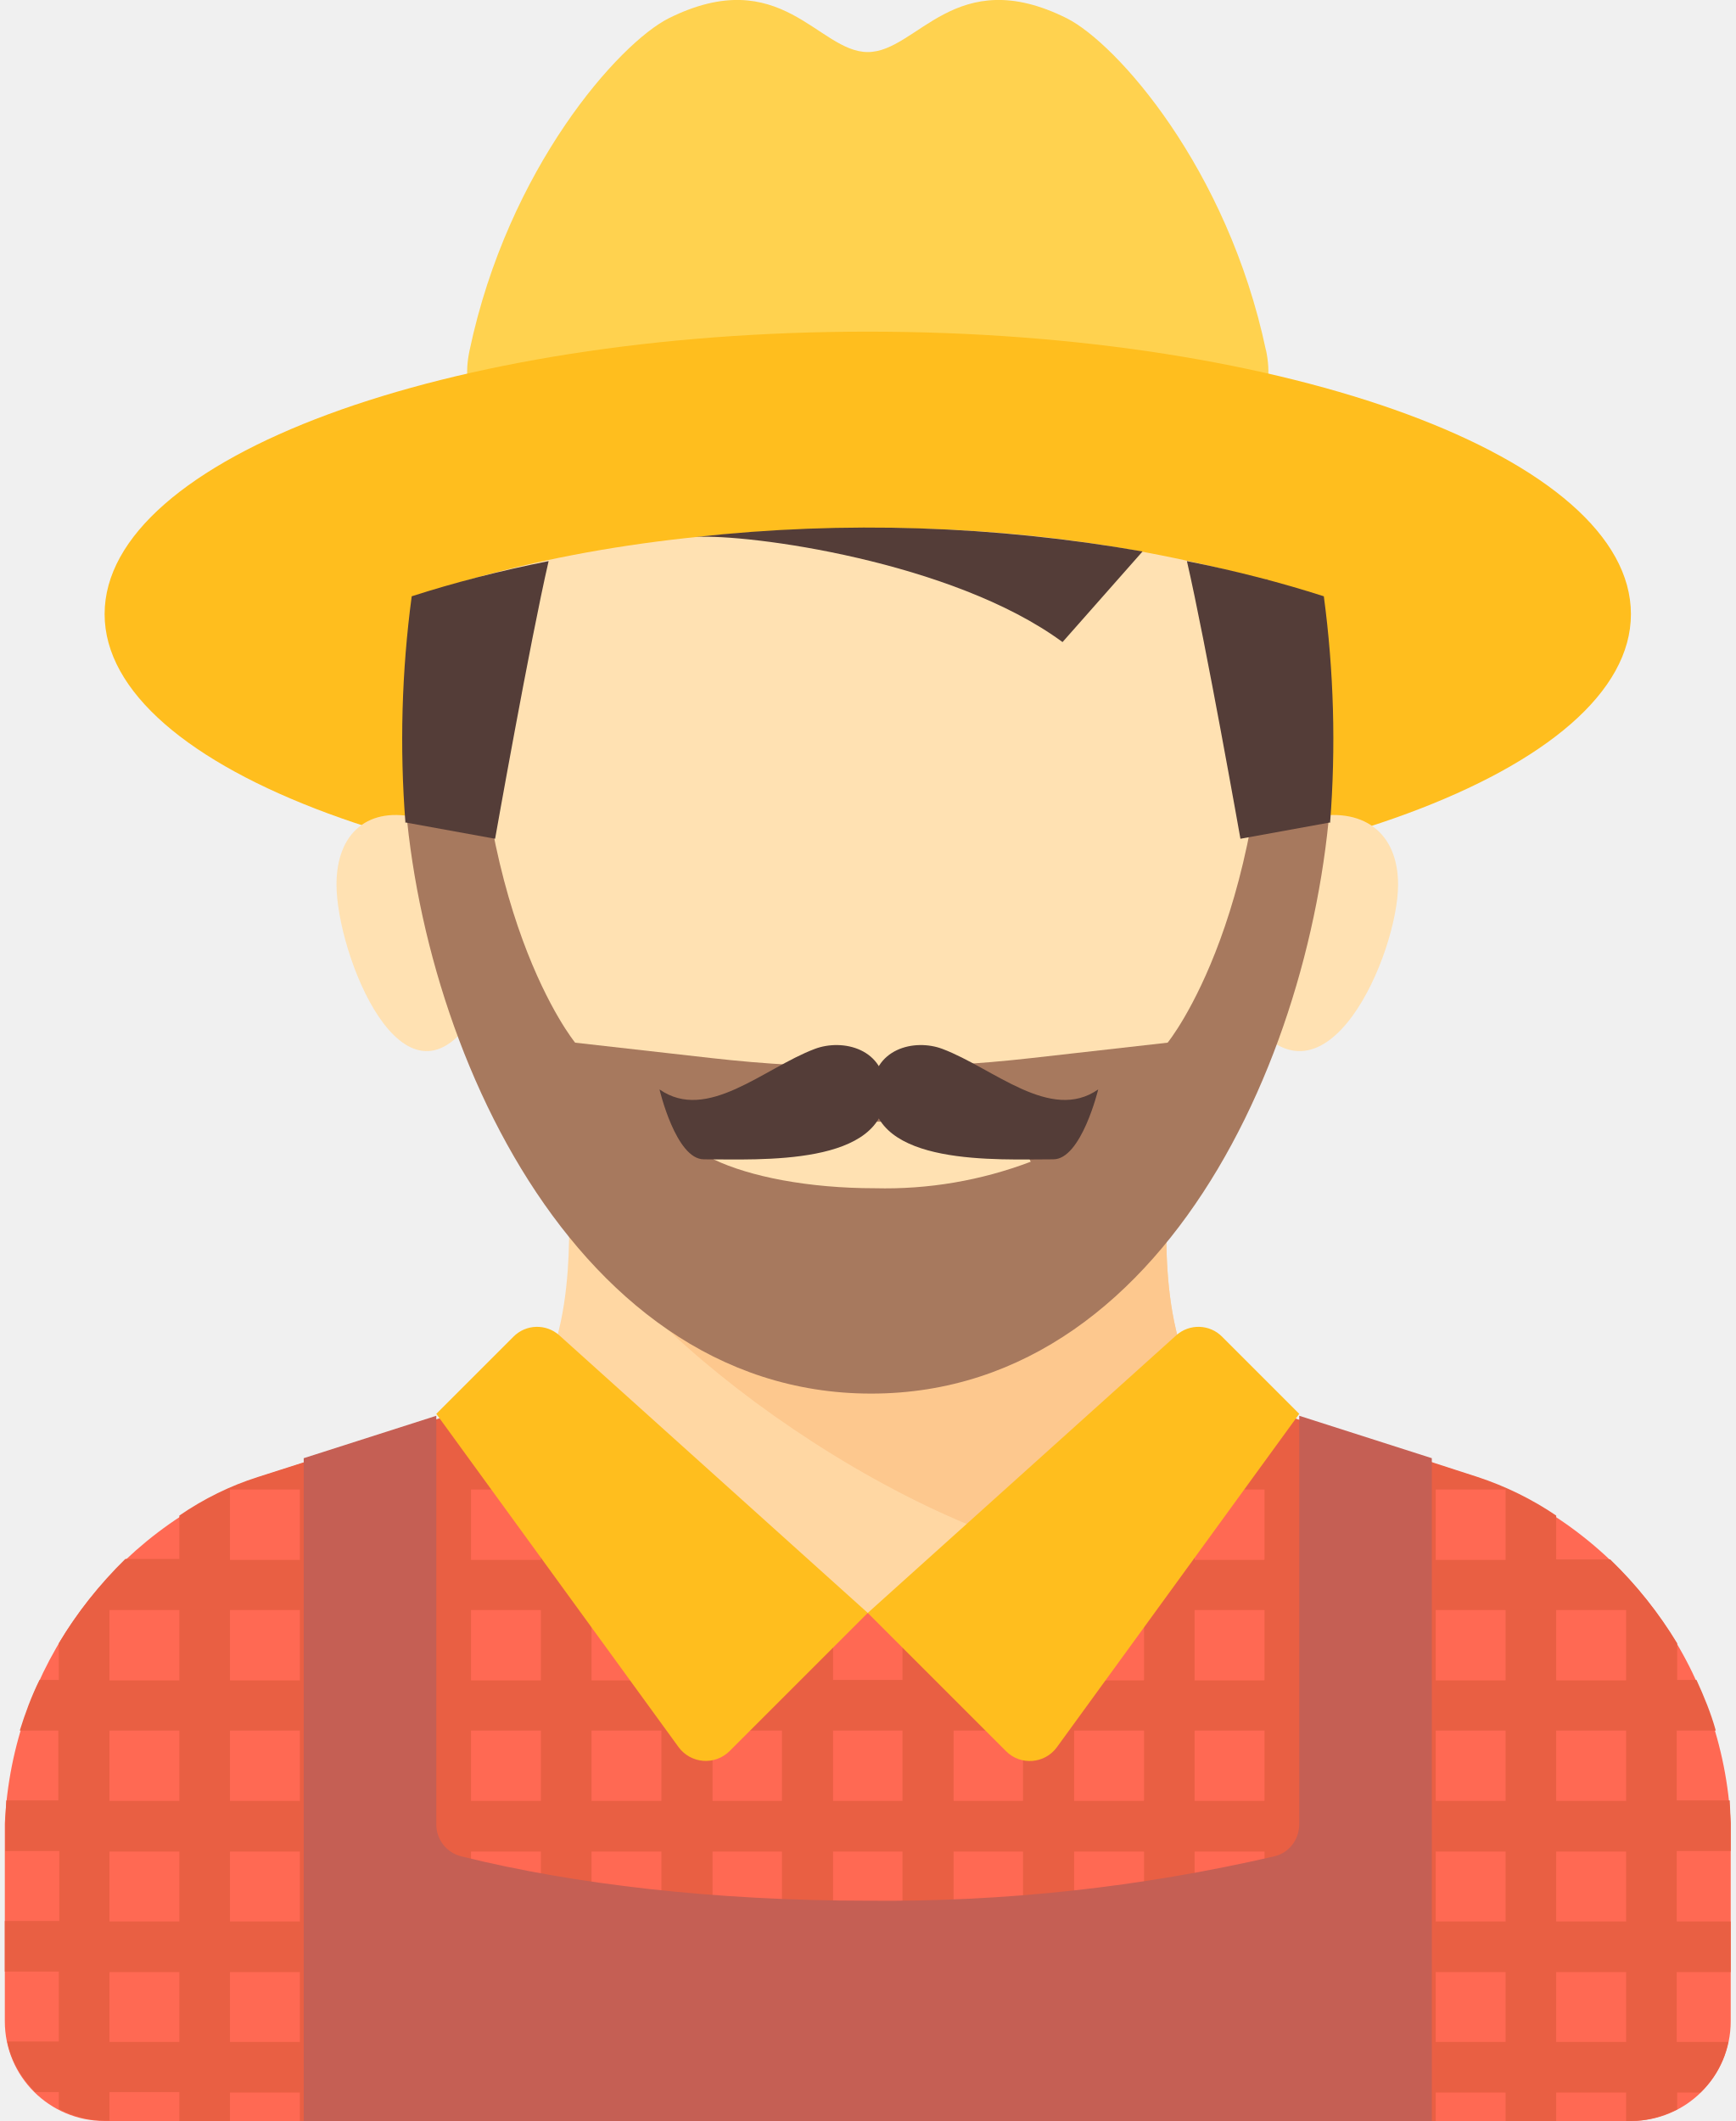
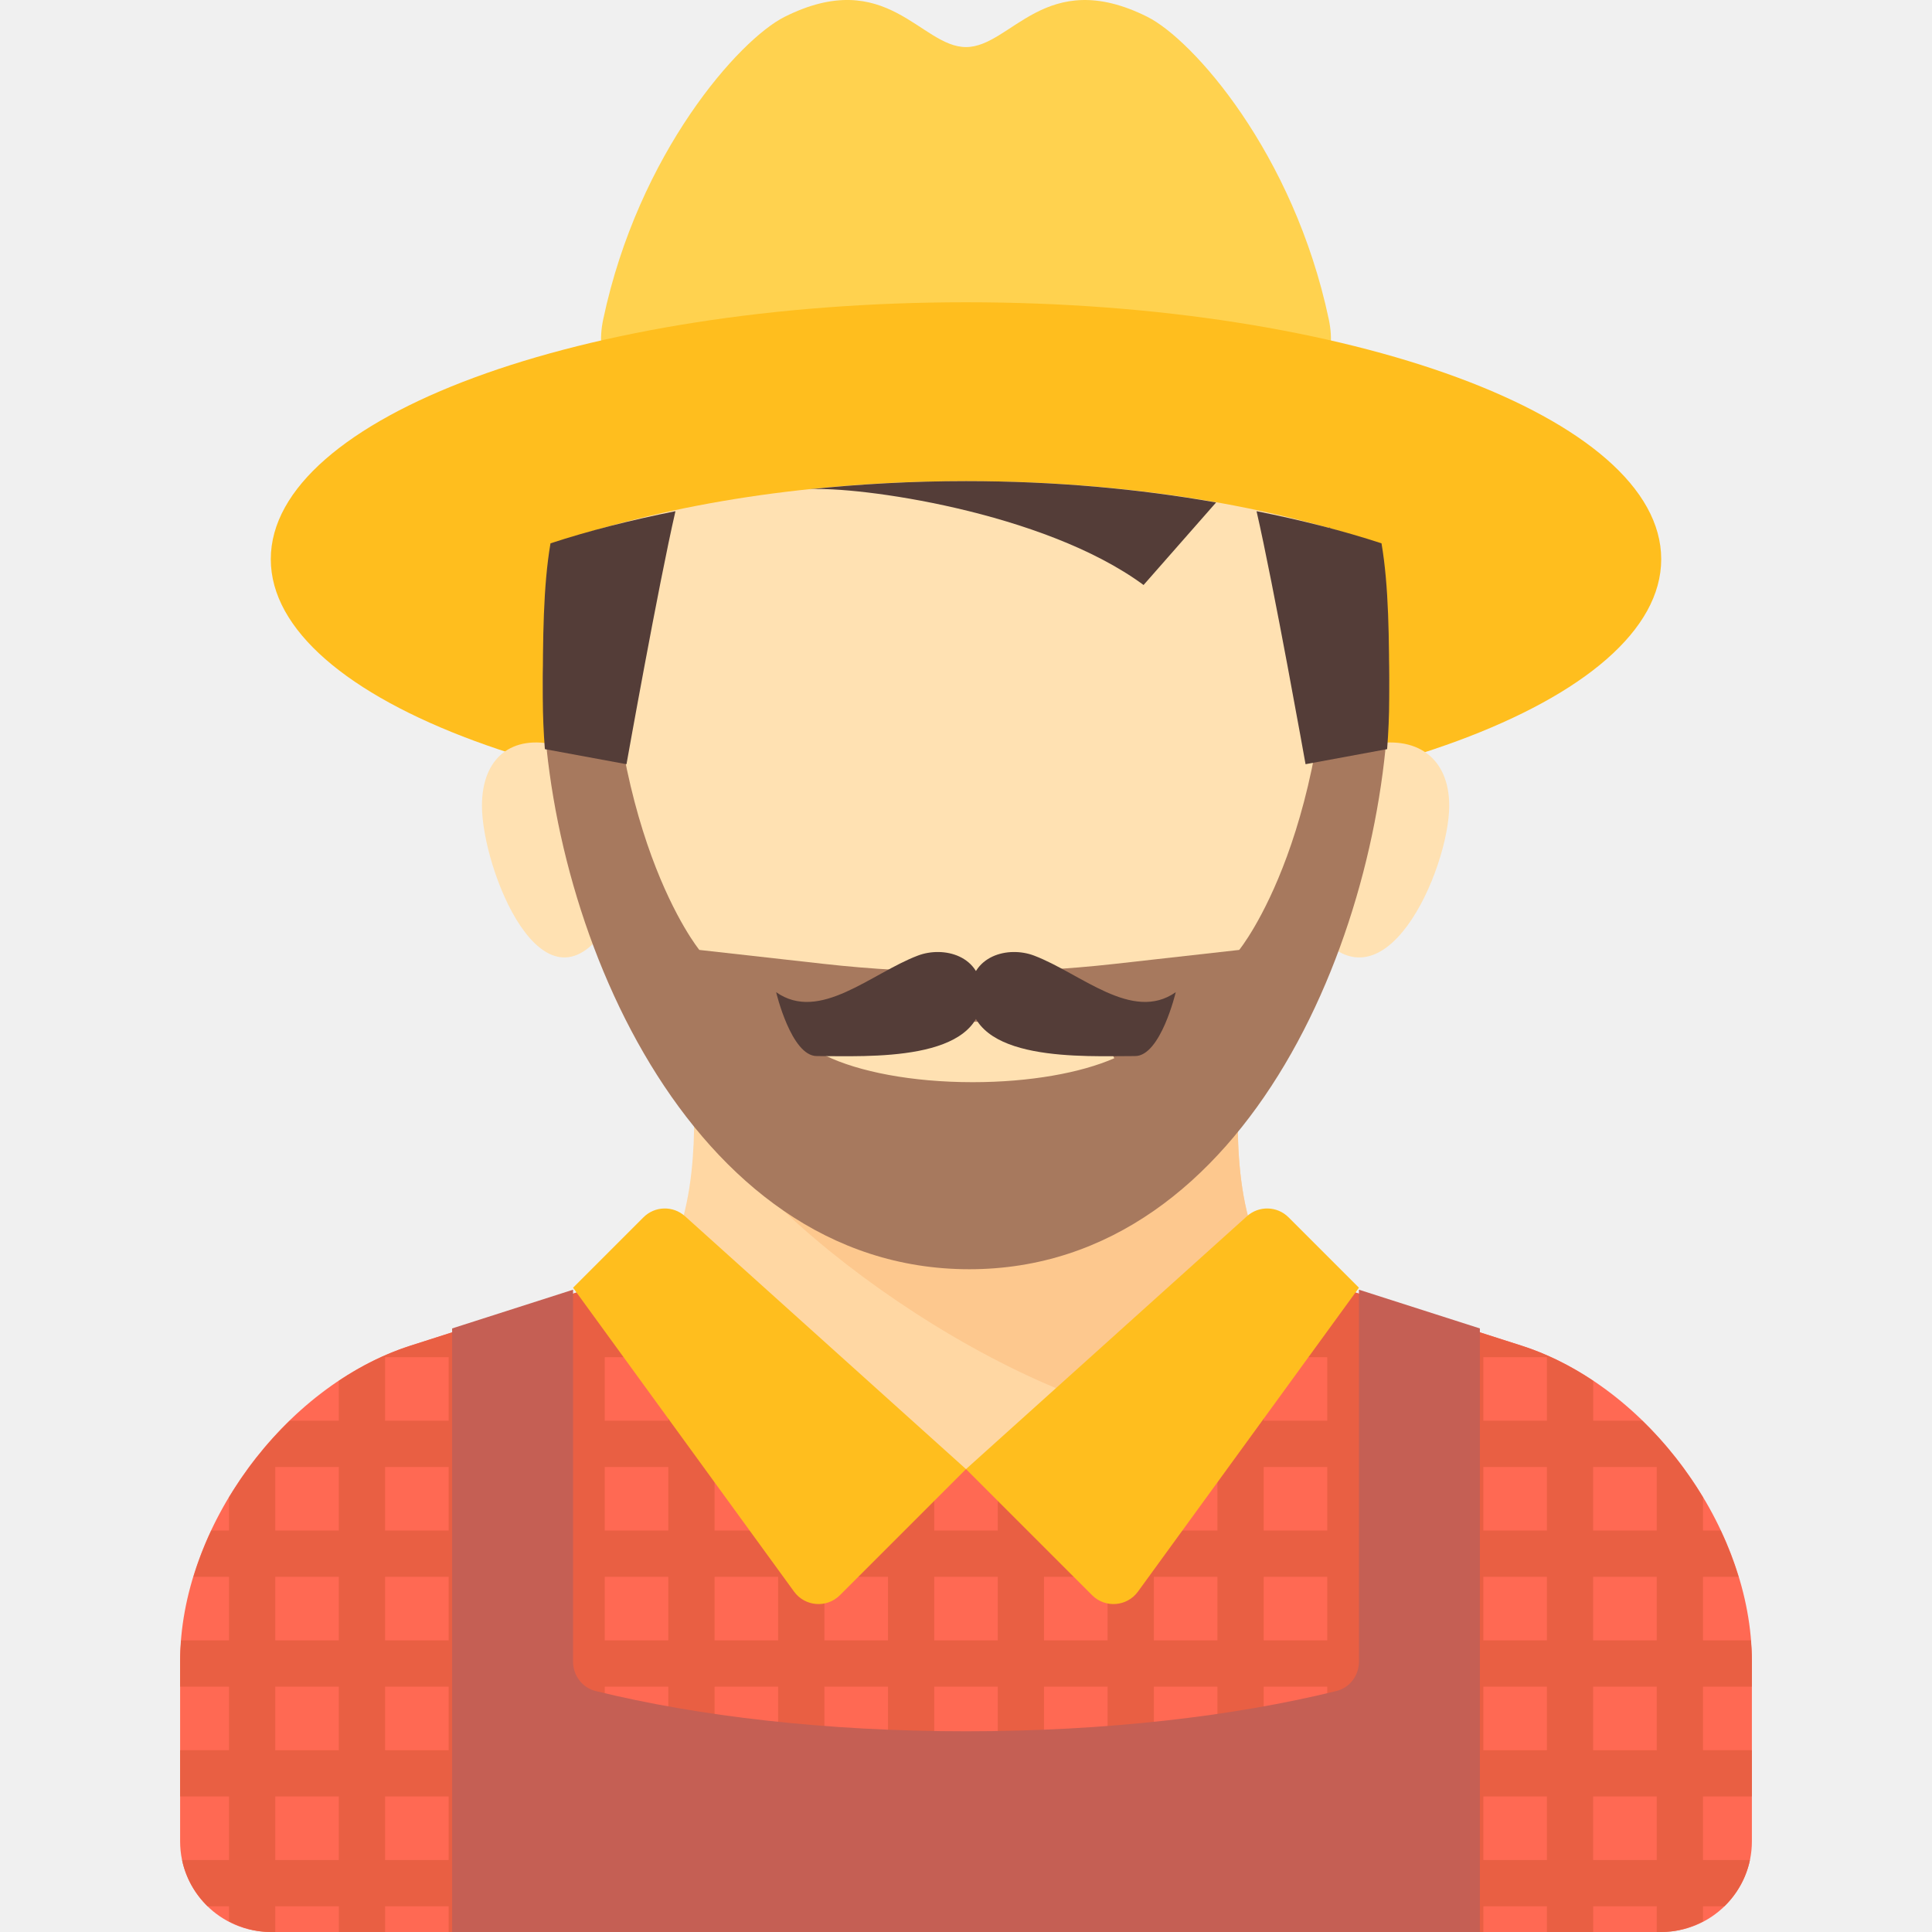
- <svg xmlns="http://www.w3.org/2000/svg" fill="none" viewBox="0 0 36 44">
-   <path d="M26.26 7.27c-.8-3.79-3.1-6.37-4.13-6.89-2.32-1.16-3.1.7-4.13.7-1.03 0-1.8-1.86-4.13-.7-1.03.52-3.33 3.1-4.13 6.89-.8 3.78 8.26.69 8.26.69s9.06 3.1 8.26-.7Z" fill="#FFD24F" />
-   <path d="M18 18.59c8.74 0 15.83-2.62 15.83-5.85 0-3.24-7.09-5.86-15.83-5.86S2.17 9.5 2.17 12.74c0 3.23 7.09 5.85 15.83 5.85Z" fill="#FFBE1E" />
-   <path d="M8.68 16.97c-1.03-.26-1.7.3-1.7 1.38 0 1.43 1.38 4.95 2.84 2.75s-1.14-4.13-1.14-4.13Zm18.46 0c1.13-.26 1.86.3 1.86 1.38 0 1.43-1.51 4.95-3.1 2.75-1.6-2.2 1.24-4.13 1.24-4.13Z" fill="#FFE1B2" />
-   <path d="M10.44 29.49c1.54-1 1.36-3.94 1.36-4.63h12.4c0 .69-.2 3.64 1.34 4.63L18 37.94l-7.56-8.45Z" fill="#FFD7A3" />
-   <path d="m22.82 32.43 2.72-2.94c-1.54-1-1.34-3.94-1.34-4.63H11.8c.9 2.56 6.77 6.94 11.02 7.57Z" fill="#FDC88E" />
-   <path d="M33.83 44c1.14 0 2.07-.92 2.07-2.07v-4.1a8.06 8.06 0 0 0-5.25-7.18l-4.3-1.38c-2.32 1.77-5.63 4.19-8.35 4.19-2.72 0-6.03-2.42-8.35-4.2l-4.3 1.39A8.06 8.06 0 0 0 .1 37.83v4.1c0 1.15.93 2.07 2.07 2.07h31.66Z" fill="#FF6953" />
-   <path d="M35.85 42.36h-1.07v-1.45h1.12v-1.05h-1.12V38.4h1.12v-.58l-.02-.47h-1.1V35.9h.81c-.1-.36-.24-.7-.4-1.05h-.4v-.76a8.66 8.66 0 0 0-1.39-1.74h-1.12v-.91a6.57 6.57 0 0 0-1.63-.8l-2.47-.8h-.9v-.28l-.93-.3-.12.09v.5h-.66c-.58.43-1.2.87-1.84 1.3v1.2h-1.45v-.3a10.5 10.5 0 0 1-3.63 1.35h.07v1.45h-1.44V33.4h.07a10.43 10.43 0 0 1-3.63-1.36v.3h-1.45v-1.19c-.64-.43-1.26-.87-1.84-1.3h-.66v-.5l-.12-.1-.93.3v.3h-.9l-2.47.79c-.57.18-1.12.45-1.63.8v.9H2.6c-.53.52-1 1.11-1.38 1.75v.76h-.4c-.17.34-.3.7-.41 1.05h.8v1.45H.13l-.02.47v.58h1.12v1.45H.1v1.05h1.12v1.45H.15c.08.41.3.77.58 1.05h.49v.35a2 2 0 0 0 .95.24h.1v-.59h1.45v.6h1.05v-.59h1.45V44h1.05v-.59h1.45V44h1.05v-.59h1.45V44h1.05v-.59h1.45V44h1.06v-.59h1.44V44h1.06v-.59h1.44V44h1.06v-.59h1.45V44h1.05v-.59h1.45V44h1.05v-.59h1.45V44h1.05v-.59h1.45V44h1.05v-.59h1.45V44h1.05v-.59h1.45V44h.1c.35 0 .67-.1.96-.24v-.35h.48a2 2 0 0 0 .58-1.05Zm-32.13 0H2.27v-1.45h1.45v1.45Zm0-2.5H2.27v-1.45h1.45v1.45Zm0-2.5H2.27V35.9h1.45v1.45Zm0-2.5H2.27V33.4h1.45v1.45Zm2.5 7.5H4.77v-1.45h1.45v1.45Zm0-2.5H4.77v-1.45h1.45v1.45Zm0-2.5H4.77V35.9h1.45v1.45Zm0-2.5H4.77V33.4h1.45v1.45Zm0-2.5H4.77V30.9h1.45v1.45Zm2.5 10H7.27v-1.45h1.45v1.45Zm0-2.5H7.27v-1.45h1.45v1.45Zm0-2.5H7.27V35.9h1.45v1.45Zm0-2.5H7.27V33.4h1.45v1.45Zm0-2.5H7.27V30.9h1.45v1.45Zm2.5 10H9.77v-1.45h1.45v1.45Zm0-2.5H9.77v-1.45h1.45v1.45Zm0-2.5H9.77V35.9h1.45v1.45Zm0-2.5H9.77V33.4h1.45v1.45Zm0-2.5H9.77V30.9h1.45v1.45Zm2.5 10h-1.45v-1.45h1.45v1.45Zm0-2.5h-1.45v-1.45h1.45v1.45Zm0-2.5h-1.45V35.9h1.45v1.45Zm0-2.5h-1.45V33.4h1.45v1.45Zm2.5 7.5h-1.44v-1.45h1.44v1.45Zm0-2.5h-1.44v-1.45h1.44v1.45Zm0-2.5h-1.44V35.9h1.44v1.45Zm0-2.5h-1.44V33.4h1.44v1.45Zm2.5 7.5h-1.44v-1.45h1.44v1.45Zm0-2.5h-1.44v-1.45h1.44v1.45Zm0-2.5h-1.44V35.9h1.44v1.45Zm2.5 5h-1.44v-1.45h1.44v1.45Zm0-2.5h-1.44v-1.45h1.44v1.45Zm0-2.5h-1.44V35.9h1.44v1.45Zm0-2.5h-1.44V33.4h1.44v1.45Zm2.5 7.5h-1.44v-1.45h1.45v1.45Zm0-2.5h-1.44v-1.45h1.45v1.45Zm0-2.5h-1.44V35.9h1.45v1.45Zm0-2.5h-1.44V33.4h1.45v1.45Zm2.5 7.5h-1.44v-1.45h1.45v1.45Zm0-2.5h-1.44v-1.45h1.45v1.45Zm0-2.5h-1.44V35.9h1.45v1.45Zm0-2.5h-1.44V33.4h1.45v1.45Zm0-2.5h-1.44V30.9h1.45v1.45Zm2.5 10h-1.44v-1.45h1.45v1.45Zm0-2.5h-1.44v-1.45h1.45v1.45Zm0-2.5h-1.44V35.9h1.45v1.45Zm0-2.5h-1.44V33.4h1.45v1.45Zm0-2.5h-1.44V30.9h1.45v1.45Zm2.51 10h-1.45v-1.45h1.45v1.45Zm0-2.5h-1.45v-1.45h1.45v1.45Zm0-2.5h-1.45V35.9h1.45v1.45Zm0-2.5h-1.45V33.4h1.45v1.45Zm0-2.5h-1.45V30.9h1.45v1.45Zm2.5 10h-1.45v-1.45h1.45v1.45Zm0-2.5h-1.45v-1.45h1.45v1.45Zm0-2.5h-1.45V35.9h1.45v1.45Zm0-2.5h-1.45V33.4h1.45v1.45Z" fill="#E95F43" />
-   <path d="m18 33.46-2.87 2.87a.7.7 0 0 1-1.05-.08l-5.03-6.92 1.6-1.6a.69.69 0 0 1 .95-.03l6.4 5.76Zm0 0 2.87 2.87c.3.3.8.26 1.05-.08l5.03-6.92-1.6-1.6a.69.69 0 0 0-.95-.03L18 33.46Z" fill="#FFBE1E" />
-   <path d="M8.8 12.32c-.17.97-.18 2.14-.18 3.53 0 5.52 3.1 12.4 9.38 12.4 6.29 0 9.38-6.88 9.38-12.4 0-1.39-.01-2.56-.17-3.53A29.48 29.48 0 0 0 18 10.96c-3.48 0-6.69.5-9.2 1.36Z" fill="#FFE1B2" />
-   <path d="M27.41 13.43 26.27 12v.69c.17 6.23-2.05 8.94-2.05 8.94l-2.83.32c-2.2.25-4.43.25-6.63 0l-2.83-.32s-2.22-2.7-2.05-8.94v-.7s-.6.73-1.14 1.44c-.15.61-.38 1.28-.38 2.01 0 5.52 3.3 13.47 9.71 13.47 6.42 0 9.57-7.95 9.57-13.47 0-.73-.08-1.4-.23-2Zm-11.38 9.84h4.1c.56 0 1.04.34 1.25.83a8.5 8.5 0 0 1-3.23.55c-1.38 0-2.6-.24-3.35-.6.23-.46.69-.78 1.23-.78Z" fill="#A7795E" />
-   <path d="M18.37 22.66c0-.91-.89-1.12-1.47-.9-1.06.4-2.23 1.53-3.22.84 0 0 .34 1.45.92 1.45 1.16 0 3.77.15 3.77-1.4Z" fill="#543D38" />
-   <path d="M18.09 22.66c0-.91.88-1.12 1.46-.9 1.06.4 2.24 1.53 3.23.84 0 0-.35 1.45-.93 1.45-1.16 0-3.76.15-3.76-1.4Z" fill="#543D38" />
-   <path d="m29.7 30.25-2.75-.88v8.47c0 .32-.21.6-.52.67a35.8 35.8 0 0 1-8.43.92c-3.18 0-6.1-.34-8.43-.92a.68.68 0 0 1-.52-.67v-8.47l-2.75.88V44h23.4V30.25Z" fill="#C55F54" />
-   <path d="m8.4 17.06 1.87.34s.72-4.07 1.11-5.76c-1.01.2-1.97.45-2.84.73a22.35 22.35 0 0 0-.13 4.7Zm19.2 0-1.87.34s-.72-4.07-1.11-5.76c1.01.2 1.97.45 2.84.73a22.35 22.35 0 0 1 .13 4.7Zm-5.56-3.74 1.66-1.88a32.86 32.86 0 0 0-9.27-.3c1.08-.07 5.33.5 7.61 2.18Z" fill="#543D38" />
+ <svg xmlns="http://www.w3.org/2000/svg" width="44" height="44" viewBox="0 0 44 44" fill="none">
+   <g clip-path="url(#clip0_110_299)">
+     <path d="M30.261 7.267C29.458 3.481 27.163 0.899 26.13 0.383C23.807 -0.778 23.033 1.072 22 1.072C20.967 1.072 20.193 -0.779 17.87 0.383C16.837 0.899 14.542 3.481 13.739 7.267C12.936 11.053 22 7.956 22 7.956C22 7.956 31.064 11.053 30.261 7.267Z" fill="#FFD24F" />
+     <path d="M22 18.587C30.744 18.587 37.833 15.967 37.833 12.735C37.833 9.504 30.744 6.884 22 6.884C13.256 6.884 6.167 9.504 6.167 12.735C6.167 15.967 13.256 18.587 22 18.587Z" fill="#FFBE1E" />
+     <path d="M12.684 16.972C11.652 16.714 10.976 17.265 10.976 18.349C10.976 19.783 12.364 23.297 13.823 21.102C15.282 18.908 12.684 16.972 12.684 16.972Z" fill="#FFE1B2" />
+     <path d="M31.141 16.972C32.267 16.714 33.005 17.265 33.005 18.349C33.005 19.783 31.49 23.297 29.898 21.102C28.305 18.908 31.141 16.972 31.141 16.972Z" fill="#FFE1B2" />
+     <path d="M14.437 29.489C15.977 28.498 15.804 25.548 15.804 24.86H28.196C28.196 25.548 28.005 28.498 29.544 29.489L22 37.939L14.437 29.489Z" fill="#FFD7A3" />
+     <path d="M26.819 32.432L29.544 29.489C28.005 28.498 28.196 25.548 28.196 24.86H15.804C16.693 27.416 22.574 31.801 26.819 32.432Z" fill="#FDC88E" />
+     <path d="M37.833 44C38.974 44 39.898 43.075 39.898 41.935V37.833C39.898 34.804 37.538 31.57 34.653 30.647L30.346 29.269C28.029 31.041 24.718 33.458 22 33.458C19.282 33.458 15.971 31.041 13.654 29.269L9.347 30.647C6.462 31.57 4.102 34.804 4.102 37.833V41.935C4.102 43.075 5.026 44 6.167 44H37.833Z" fill="#FF6953" />
+     <path d="M39.853 42.361H38.785V40.913H39.898V39.859H38.785V38.412H39.898V37.833C39.898 37.675 39.888 37.517 39.876 37.358H38.785V35.911H39.594C39.485 35.553 39.35 35.201 39.188 34.857H38.785V34.102C38.401 33.464 37.933 32.872 37.401 32.356H36.284V31.447C35.77 31.104 35.222 30.829 34.653 30.647L32.176 29.855H31.281V29.568L30.346 29.269C30.308 29.299 30.267 29.33 30.227 29.36V29.855H29.572C28.994 30.286 28.372 30.733 27.726 31.161V32.356H26.279V32.052C25.065 32.736 23.818 33.259 22.652 33.41H22.724V34.857H21.276V33.41H21.348C20.182 33.259 18.935 32.736 17.721 32.052V32.356H16.274V31.161C15.628 30.733 15.006 30.286 14.428 29.855H13.773V29.36C13.733 29.33 13.692 29.299 13.653 29.269L12.719 29.568V29.855H11.824L9.347 30.647C8.778 30.829 8.23 31.104 7.716 31.447V32.356H6.599C6.067 32.872 5.599 33.463 5.215 34.102V34.857H4.812C4.65 35.201 4.515 35.553 4.406 35.911H5.215V37.358H4.124C4.112 37.517 4.102 37.675 4.102 37.833V38.412H5.215V39.859H4.102V40.913H5.215V42.361H4.147C4.233 42.77 4.441 43.134 4.73 43.415H5.215V43.758C5.501 43.907 5.822 44 6.167 44H6.269V43.415H7.717V44H8.771V43.415H10.218V44H11.272V43.415H12.719V44H13.773V43.415H15.22V44H16.274V43.415H17.721V44H18.775V43.415H20.223V44H21.277V43.415H22.724V44H23.778V43.415H25.225V44H26.279V43.415H27.726V44H28.78V43.415H30.228V44H31.282V43.415H32.729V44H33.783V43.415H35.23V44H36.284V43.415H37.731V44H37.834C38.179 44 38.499 43.907 38.785 43.758V43.415H39.27C39.559 43.134 39.767 42.77 39.853 42.361ZM7.716 42.361H6.269V40.913H7.716V42.361ZM7.716 39.86H6.269V38.412H7.716V39.86ZM7.716 37.358H6.269V35.911H7.716V37.358ZM7.716 34.857H6.269V33.41H7.716V34.857ZM10.218 42.361H8.77V40.913H10.218V42.361ZM10.218 39.86H8.77V38.412H10.218V39.86ZM10.218 37.358H8.77V35.911H10.218V37.358ZM10.218 34.857H8.77V33.41H10.218V34.857ZM10.218 32.356H8.77V30.909H10.218V32.356ZM12.719 42.361H11.272V40.913H12.719V42.361ZM12.719 39.86H11.272V38.412H12.719V39.86ZM12.719 37.358H11.272V35.911H12.719V37.358ZM12.719 34.857H11.272V33.41H12.719V34.857ZM12.719 32.356H11.272V30.909H12.719V32.356ZM15.22 42.361H13.773V40.913H15.22V42.361ZM15.22 39.86H13.773V38.412H15.22V39.86ZM15.22 37.358H13.773V35.911H15.22V37.358ZM15.22 34.857H13.773V33.41H15.22V34.857ZM15.22 32.356H13.773V30.909H15.22V32.356ZM17.721 42.361H16.274V40.913H17.721V42.361ZM17.721 39.86H16.274V38.412H17.721V39.86ZM17.721 37.358H16.274V35.911H17.721V37.358ZM17.721 34.857H16.274V33.41H17.721V34.857ZM20.223 42.361H18.775V40.913H20.223V42.361ZM20.223 39.86H18.775V38.412H20.223V39.86ZM20.223 37.358H18.775V35.911H20.223V37.358ZM20.223 34.857H18.775V33.41H20.223V34.857ZM22.724 42.361H21.276V40.913H22.724V42.361ZM22.724 39.86H21.276V38.412H22.724V39.86ZM22.724 37.358H21.276V35.911H22.724V37.358ZM25.225 42.361H23.777V40.913H25.225V42.361ZM25.225 39.86H23.777V38.412H25.225V39.86ZM25.225 37.358H23.777V35.911H25.225V37.358ZM25.225 34.857H23.777V33.41H25.225V34.857ZM27.726 42.361H26.279V40.913H27.726V42.361ZM27.726 39.86H26.279V38.412H27.726V39.86ZM27.726 37.358H26.279V35.911H27.726V37.358ZM27.726 34.857H26.279V33.41H27.726V34.857ZM30.227 42.361H28.78V40.913H30.227V42.361ZM30.227 39.86H28.78V38.412H30.227V39.86ZM30.227 37.358H28.78V35.911H30.227V37.358ZM30.227 34.857H28.78V33.41H30.227V34.857ZM30.227 32.356H28.78V30.909H30.227V32.356ZM32.728 42.361H31.281V40.913H32.728V42.361ZM32.728 39.86H31.281V38.412H32.728V39.86ZM32.728 37.358H31.281V35.911H32.728V37.358ZM32.728 34.857H31.281V33.41H32.728V34.857ZM32.728 32.356H31.281V30.909H32.728V32.356ZM35.23 42.361H33.782V40.913H35.23V42.361ZM35.23 39.86H33.782V38.412H35.23V39.86ZM35.23 37.358H33.782V35.911H35.23V37.358ZM35.23 34.857H33.782V33.41H35.23V34.857ZM35.23 32.356H33.782V30.909H35.23V32.356ZM37.731 42.361H36.283V40.913H37.731V42.361ZM37.731 39.86H36.283V38.412H37.731V39.86ZM37.731 37.358H36.283V35.911H37.731V37.358ZM37.731 34.857H36.283V33.41H37.731V34.857Z" fill="#E95F43" />
+     <path d="M22 33.458L19.128 36.33C18.829 36.629 18.333 36.59 18.084 36.248L13.051 29.327L14.654 27.724C14.913 27.465 15.329 27.454 15.601 27.699L22 33.458Z" fill="#FFBE1E" />
+     <path d="M22 33.458L24.872 36.33C25.171 36.629 25.667 36.59 25.916 36.248L30.949 29.327L29.346 27.724C29.087 27.465 28.671 27.454 28.398 27.699L22 33.458Z" fill="#FFBE1E" />
+     <path d="M12.792 12.317C12.631 13.291 12.622 14.462 12.622 15.853C12.622 21.366 15.711 28.244 22 28.244C28.289 28.244 31.378 21.366 31.378 15.853C31.378 14.462 31.369 13.291 31.209 12.317C28.686 11.467 25.485 10.957 22 10.957C18.515 10.957 15.315 11.467 12.792 12.317Z" fill="#FFE1B2" />
+     <path d="M31.413 13.431C30.862 12.723 30.271 11.997 30.271 11.997V12.685C30.442 18.924 28.222 21.634 28.222 21.634L25.394 21.951C23.188 22.198 20.962 22.198 18.756 21.951L15.927 21.634C15.927 21.634 13.707 18.924 13.878 12.685V11.997C13.878 11.997 13.287 12.723 12.736 13.431C12.592 14.045 12.362 14.712 12.362 15.445C12.362 20.958 15.662 28.906 22.075 28.906C28.488 28.906 31.637 20.958 31.637 15.445C31.638 14.712 31.557 14.045 31.413 13.431ZM20.026 23.27H24.124C24.686 23.27 25.168 23.612 25.377 24.101C24.621 24.432 23.459 24.646 22.15 24.646C20.768 24.646 19.553 24.407 18.803 24.043C19.025 23.587 19.487 23.27 20.026 23.27Z" fill="#A7795E" />
+     <path d="M22.366 22.657C22.366 21.748 21.484 21.542 20.903 21.763C19.838 22.167 18.666 23.293 17.676 22.596C17.676 22.596 18.02 24.051 18.601 24.051C19.763 24.051 22.366 24.203 22.366 22.657Z" fill="#543D38" />
+     <path d="M22.087 22.657C22.087 21.748 22.969 21.542 23.55 21.763C24.615 22.167 25.788 23.293 26.777 22.596C26.777 22.596 26.433 24.051 25.852 24.051C24.691 24.051 22.087 24.203 22.087 22.657Z" fill="#543D38" />
+     <path d="M33.703 30.254L30.949 29.372V37.843C30.949 38.158 30.74 38.437 30.434 38.512C28.104 39.086 25.181 39.429 22 39.429C18.819 39.429 15.896 39.086 13.566 38.512C13.26 38.437 13.051 38.158 13.051 37.843V29.372L10.297 30.254V44H33.703V30.254H33.703Z" fill="#C55F54" />
+     <path d="M12.409 17.061L14.268 17.404C14.268 17.404 14.993 13.333 15.383 11.642C14.367 11.844 13.41 12.088 12.537 12.374C12.371 13.348 12.362 14.519 12.362 15.911C12.363 16.288 12.379 16.673 12.409 17.061Z" fill="#543D38" />
+     <path d="M31.591 17.061L29.733 17.404C29.733 17.404 29.006 13.333 28.617 11.642C29.633 11.844 30.59 12.088 31.463 12.374C31.629 13.348 31.638 14.519 31.638 15.911C31.638 16.288 31.621 16.673 31.591 17.061Z" fill="#543D38" />
+     <path d="M26.044 13.323L27.696 11.443C25.943 11.133 24.022 10.957 22 10.957C20.769 10.957 19.577 11.024 18.435 11.143C19.515 11.069 23.764 11.642 26.044 13.323Z" fill="#543D38" />
+   </g>
+   <defs>
+     <clipPath id="clip0_110_299">
+       <rect width="44" height="44" fill="white" />
+     </clipPath>
+   </defs>
</svg>
